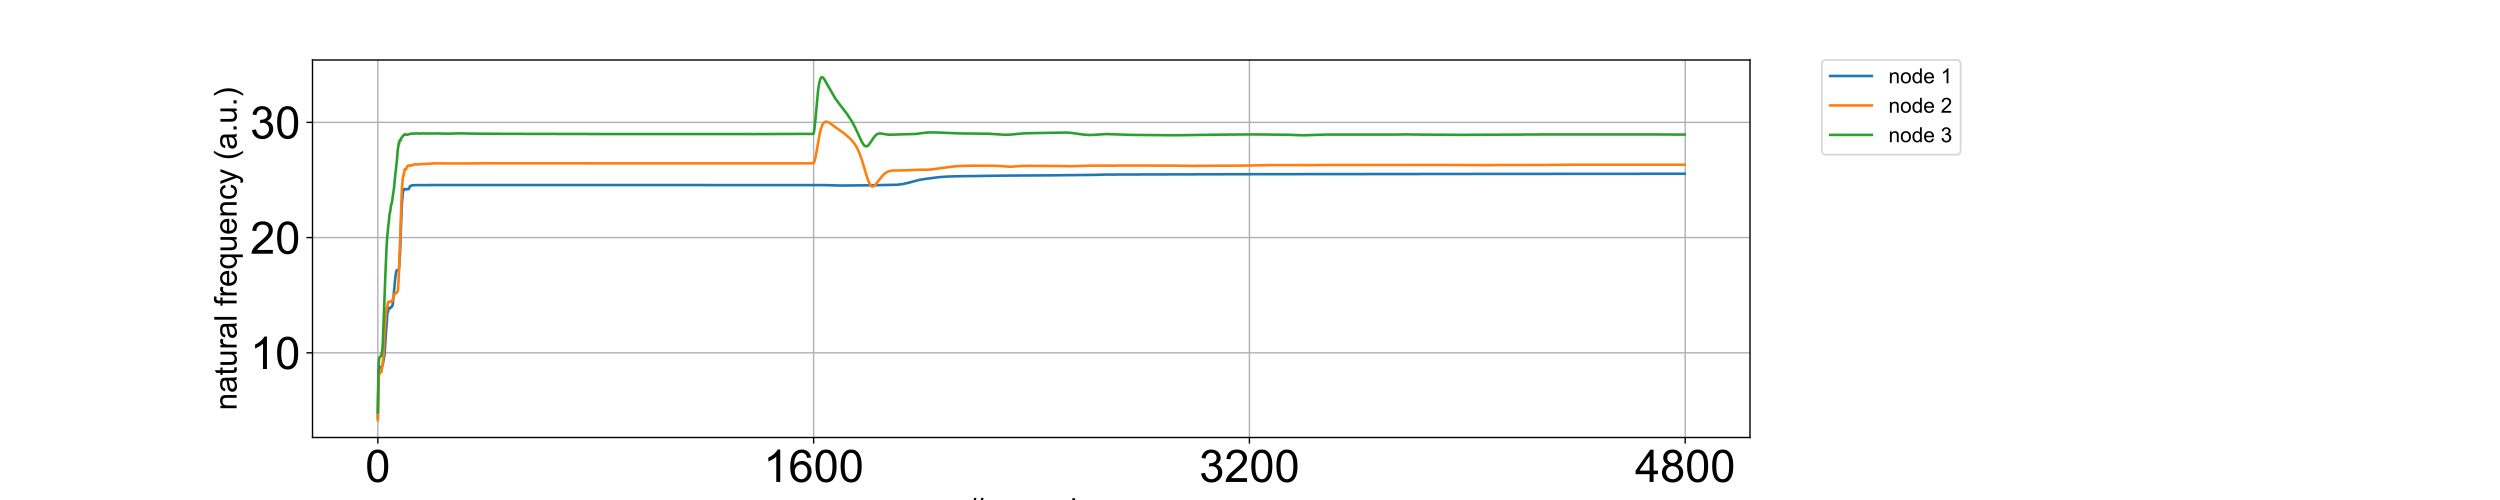
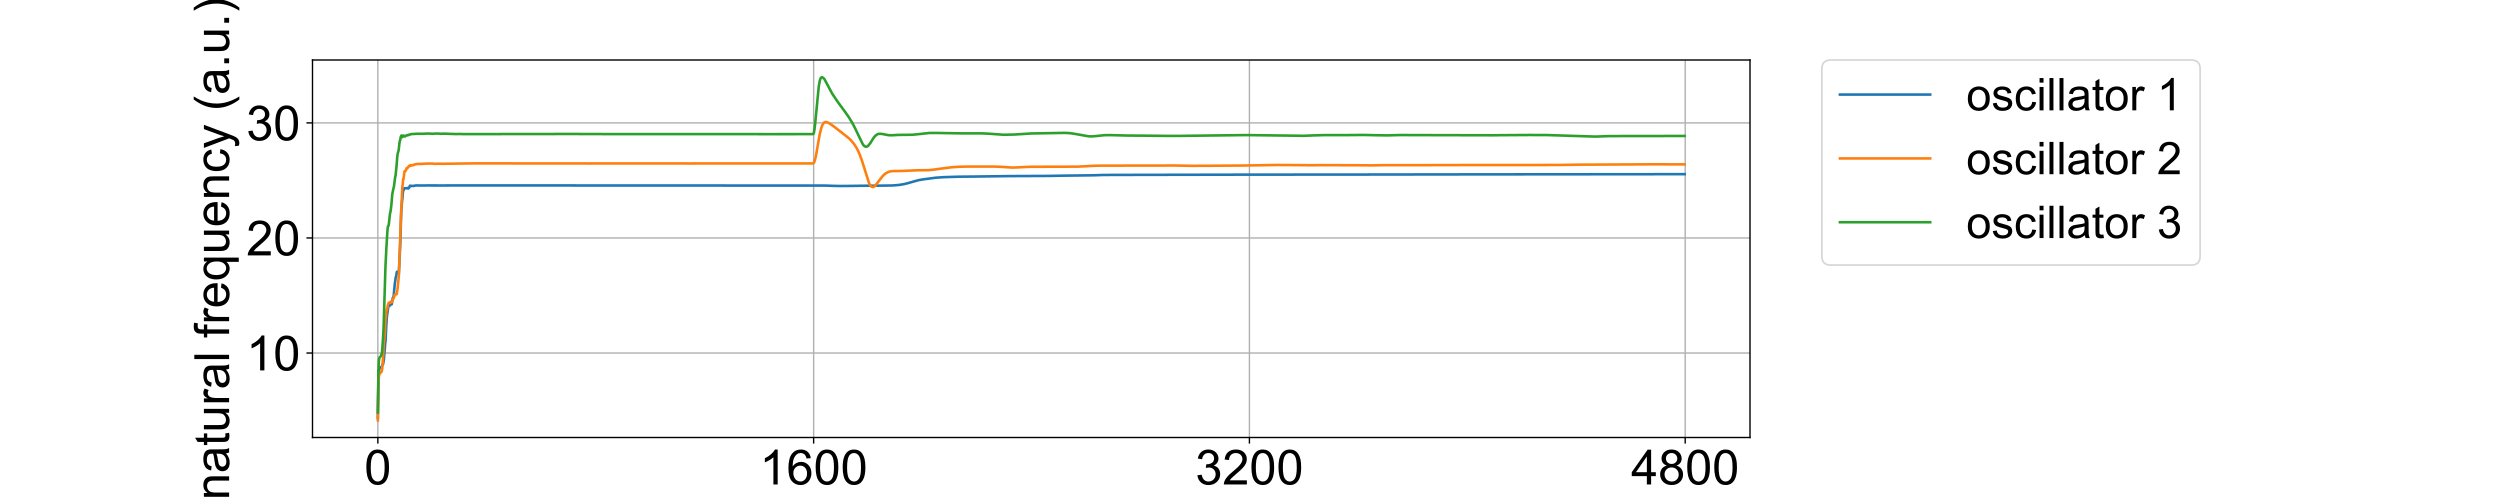
<svg xmlns="http://www.w3.org/2000/svg" xmlns:xlink="http://www.w3.org/1999/xlink" height="288pt" version="1.1" viewBox="0 0 1440 288" width="1440pt">
  <defs>
    <style type="text/css">
*{stroke-linecap:butt;stroke-linejoin:round;}
  </style>
  </defs>
  <g id="figure_1">
    <g id="patch_1">
      <path d="M 0 288  L 1440 288  L 1440 0  L 0 0  z " style="fill:#ffffff;" />
    </g>
    <g id="axes_1">
      <g id="patch_2">
        <path d="M 180 252  L 1008 252  L 1008 34.56  L 180 34.56  z " style="fill:#ffffff;" />
      </g>
      <g id="matplotlib.axis_1">
        <g id="xtick_1">
          <g id="line2d_1">
-             <path clip-path="url(#pa07247174e)" d="M 217.636 252  L 217.636 34.56  " style="fill:none;stroke:#b0b0b0;stroke-linecap:square;stroke-width:0.8;" />
+             <path clip-path="url(#pcb8348a110)" d="M 217.636 252  L 217.636 34.56  " style="fill:none;stroke:#b0b0b0;stroke-linecap:square;stroke-width:0.8;" />
          </g>
          <g id="line2d_2">
            <defs>
-               <path d="M 0 0  L 0 3.5  " id="mf73f37db09" style="stroke:#000000;stroke-width:0.8;" />
-             </defs>
-             <g>
-               <use style="stroke:#000000;stroke-width:0.8;" x="217.636" xlink:href="#mf73f37db09" y="252" />
+               <path d="M 0 0  L 0 3.5  " id="mcf13e0a3fc" style="stroke:#000000;stroke-width:0.8;" />
+             </defs>
+             <g>
+               <use style="stroke:#000000;stroke-width:0.8;" x="217.636" xlink:href="#mcf13e0a3fc" y="252" />
            </g>
          </g>
          <g id="text_1">
            <defs>
              <path d="M 4.156 35.297  Q 4.156 48 6.766 55.734  Q 9.375 63.484 14.516 67.672  Q 19.672 71.875 27.484 71.875  Q 33.25 71.875 37.594 69.547  Q 41.938 67.234 44.766 62.859  Q 47.609 58.5 49.219 52.219  Q 50.828 45.953 50.828 35.297  Q 50.828 22.703 48.234 14.969  Q 45.656 7.234 40.5 3  Q 35.359 -1.219 27.484 -1.219  Q 17.141 -1.219 11.234 6.203  Q 4.156 15.141 4.156 35.297  z M 13.188 35.297  Q 13.188 17.672 17.312 11.828  Q 21.438 6 27.484 6  Q 33.547 6 37.672 11.859  Q 41.797 17.719 41.797 35.297  Q 41.797 52.984 37.672 58.781  Q 33.547 64.594 27.391 64.594  Q 21.344 64.594 17.719 59.469  Q 13.188 52.938 13.188 35.297  z " id="ArialMT-48" />
            </defs>
-             <g transform="translate(210.4071 277.6103)scale(0.26 -0.26)">
+             <g transform="translate(209.8511 279.0419)scale(0.28 -0.28)">
              <use xlink:href="#ArialMT-48" />
            </g>
          </g>
        </g>
        <g id="xtick_2">
          <g id="line2d_3">
-             <path clip-path="url(#pa07247174e)" d="M 468.65 252  L 468.65 34.56  " style="fill:none;stroke:#b0b0b0;stroke-linecap:square;stroke-width:0.8;" />
+             <path clip-path="url(#pcb8348a110)" d="M 468.65 252  L 468.65 34.56  " style="fill:none;stroke:#b0b0b0;stroke-linecap:square;stroke-width:0.8;" />
          </g>
          <g id="line2d_4">
            <g>
-               <use style="stroke:#000000;stroke-width:0.8;" x="468.65" xlink:href="#mf73f37db09" y="252" />
+               <use style="stroke:#000000;stroke-width:0.8;" x="468.65" xlink:href="#mcf13e0a3fc" y="252" />
            </g>
          </g>
          <g id="text_2">
            <defs>
              <path d="M 37.25 0  L 28.469 0  L 28.469 56  Q 25.297 52.984 20.141 49.953  Q 14.984 46.922 10.891 45.406  L 10.891 53.906  Q 18.266 57.375 23.781 62.297  Q 29.297 67.234 31.594 71.875  L 37.25 71.875  z " id="ArialMT-49" />
              <path d="M 49.75 54.047  L 41.016 53.375  Q 39.844 58.547 37.703 60.891  Q 34.125 64.656 28.906 64.656  Q 24.703 64.656 21.531 62.312  Q 17.391 59.281 14.984 53.469  Q 12.594 47.656 12.5 36.922  Q 15.672 41.75 20.266 44.094  Q 24.859 46.438 29.891 46.438  Q 38.672 46.438 44.844 39.969  Q 51.031 33.5 51.031 23.25  Q 51.031 16.5 48.125 10.719  Q 45.219 4.938 40.141 1.859  Q 35.062 -1.219 28.609 -1.219  Q 17.625 -1.219 10.688 6.859  Q 3.766 14.938 3.766 33.5  Q 3.766 54.25 11.422 63.672  Q 18.109 71.875 29.438 71.875  Q 37.891 71.875 43.281 67.141  Q 48.688 62.406 49.75 54.047  z M 13.875 23.188  Q 13.875 18.656 15.797 14.5  Q 17.719 10.359 21.188 8.172  Q 24.656 6 28.469 6  Q 34.031 6 38.031 10.484  Q 42.047 14.984 42.047 22.703  Q 42.047 30.125 38.078 34.391  Q 34.125 38.672 28.125 38.672  Q 22.172 38.672 18.016 34.391  Q 13.875 30.125 13.875 23.188  z " id="ArialMT-54" />
            </defs>
-             <g transform="translate(439.7332 277.6103)scale(0.26 -0.26)">
+             <g transform="translate(437.5088 279.0419)scale(0.28 -0.28)">
              <use xlink:href="#ArialMT-49" />
              <use x="55.615" xlink:href="#ArialMT-54" />
              <use x="111.23" xlink:href="#ArialMT-48" />
              <use x="166.846" xlink:href="#ArialMT-48" />
            </g>
          </g>
        </g>
        <g id="xtick_3">
          <g id="line2d_5">
-             <path clip-path="url(#pa07247174e)" d="M 719.664 252  L 719.664 34.56  " style="fill:none;stroke:#b0b0b0;stroke-linecap:square;stroke-width:0.8;" />
+             <path clip-path="url(#pcb8348a110)" d="M 719.664 252  L 719.664 34.56  " style="fill:none;stroke:#b0b0b0;stroke-linecap:square;stroke-width:0.8;" />
          </g>
          <g id="line2d_6">
            <g>
-               <use style="stroke:#000000;stroke-width:0.8;" x="719.664" xlink:href="#mf73f37db09" y="252" />
+               <use style="stroke:#000000;stroke-width:0.8;" x="719.664" xlink:href="#mcf13e0a3fc" y="252" />
            </g>
          </g>
          <g id="text_3">
            <defs>
              <path d="M 4.203 18.891  L 12.984 20.062  Q 14.5 12.594 18.141 9.297  Q 21.781 6 27 6  Q 33.203 6 37.469 10.297  Q 41.75 14.594 41.75 20.953  Q 41.75 27 37.797 30.922  Q 33.844 34.859 27.734 34.859  Q 25.25 34.859 21.531 33.891  L 22.516 41.609  Q 23.391 41.5 23.922 41.5  Q 29.547 41.5 34.031 44.422  Q 38.531 47.359 38.531 53.469  Q 38.531 58.297 35.25 61.469  Q 31.984 64.656 26.812 64.656  Q 21.688 64.656 18.266 61.422  Q 14.844 58.203 13.875 51.766  L 5.078 53.328  Q 6.688 62.156 12.391 67.016  Q 18.109 71.875 26.609 71.875  Q 32.469 71.875 37.391 69.359  Q 42.328 66.844 44.938 62.5  Q 47.562 58.156 47.562 53.266  Q 47.562 48.641 45.062 44.828  Q 42.578 41.016 37.703 38.766  Q 44.047 37.312 47.562 32.688  Q 51.078 28.078 51.078 21.141  Q 51.078 11.766 44.234 5.25  Q 37.406 -1.266 26.953 -1.266  Q 17.531 -1.266 11.297 4.344  Q 5.078 9.969 4.203 18.891  z " id="ArialMT-51" />
              <path d="M 50.344 8.453  L 50.344 0  L 3.031 0  Q 2.938 3.172 4.047 6.109  Q 5.859 10.938 9.828 15.625  Q 13.812 20.312 21.344 26.469  Q 33.016 36.031 37.109 41.625  Q 41.219 47.219 41.219 52.203  Q 41.219 57.422 37.469 61  Q 33.734 64.594 27.734 64.594  Q 21.391 64.594 17.578 60.781  Q 13.766 56.984 13.719 50.25  L 4.688 51.172  Q 5.609 61.281 11.656 66.578  Q 17.719 71.875 27.938 71.875  Q 38.234 71.875 44.234 66.156  Q 50.25 60.453 50.25 52  Q 50.25 47.703 48.484 43.547  Q 46.734 39.406 42.656 34.812  Q 38.578 30.219 29.109 22.219  Q 21.188 15.578 18.938 13.203  Q 16.703 10.844 15.234 8.453  z " id="ArialMT-50" />
            </defs>
-             <g transform="translate(690.7468 277.6103)scale(0.26 -0.26)">
+             <g transform="translate(688.5225 279.0419)scale(0.28 -0.28)">
              <use xlink:href="#ArialMT-51" />
              <use x="55.615" xlink:href="#ArialMT-50" />
              <use x="111.23" xlink:href="#ArialMT-48" />
              <use x="166.846" xlink:href="#ArialMT-48" />
            </g>
          </g>
        </g>
        <g id="xtick_4">
          <g id="line2d_7">
-             <path clip-path="url(#pa07247174e)" d="M 970.677 252  L 970.677 34.56  " style="fill:none;stroke:#b0b0b0;stroke-linecap:square;stroke-width:0.8;" />
+             <path clip-path="url(#pcb8348a110)" d="M 970.677 252  L 970.677 34.56  " style="fill:none;stroke:#b0b0b0;stroke-linecap:square;stroke-width:0.8;" />
          </g>
          <g id="line2d_8">
            <g>
-               <use style="stroke:#000000;stroke-width:0.8;" x="970.677" xlink:href="#mf73f37db09" y="252" />
+               <use style="stroke:#000000;stroke-width:0.8;" x="970.677" xlink:href="#mcf13e0a3fc" y="252" />
            </g>
          </g>
          <g id="text_4">
            <defs>
              <path d="M 32.328 0  L 32.328 17.141  L 1.266 17.141  L 1.266 25.203  L 33.938 71.578  L 41.109 71.578  L 41.109 25.203  L 50.781 25.203  L 50.781 17.141  L 41.109 17.141  L 41.109 0  z M 32.328 25.203  L 32.328 57.469  L 9.906 25.203  z " id="ArialMT-52" />
              <path d="M 17.672 38.812  Q 12.203 40.828 9.562 44.531  Q 6.938 48.25 6.938 53.422  Q 6.938 61.234 12.547 66.547  Q 18.172 71.875 27.484 71.875  Q 36.859 71.875 42.578 66.422  Q 48.297 60.984 48.297 53.172  Q 48.297 48.188 45.672 44.5  Q 43.062 40.828 37.75 38.812  Q 44.344 36.672 47.781 31.875  Q 51.219 27.094 51.219 20.453  Q 51.219 11.281 44.719 5.031  Q 38.234 -1.219 27.641 -1.219  Q 17.047 -1.219 10.547 5.047  Q 4.047 11.328 4.047 20.703  Q 4.047 27.688 7.594 32.391  Q 11.141 37.109 17.672 38.812  z M 15.922 53.719  Q 15.922 48.641 19.188 45.406  Q 22.469 42.188 27.688 42.188  Q 32.766 42.188 36.016 45.375  Q 39.266 48.578 39.266 53.219  Q 39.266 58.062 35.906 61.359  Q 32.562 64.656 27.594 64.656  Q 22.562 64.656 19.234 61.422  Q 15.922 58.203 15.922 53.719  z M 13.094 20.656  Q 13.094 16.891 14.875 13.375  Q 16.656 9.859 20.172 7.922  Q 23.688 6 27.734 6  Q 34.031 6 38.125 10.047  Q 42.234 14.109 42.234 20.359  Q 42.234 26.703 38.016 30.859  Q 33.797 35.016 27.438 35.016  Q 21.234 35.016 17.156 30.906  Q 13.094 26.812 13.094 20.656  z " id="ArialMT-56" />
            </defs>
-             <g transform="translate(941.7605 277.6103)scale(0.26 -0.26)">
+             <g transform="translate(939.5362 279.0419)scale(0.28 -0.28)">
              <use xlink:href="#ArialMT-52" />
              <use x="55.615" xlink:href="#ArialMT-56" />
              <use x="111.23" xlink:href="#ArialMT-48" />
              <use x="166.846" xlink:href="#ArialMT-48" />
            </g>
          </g>
        </g>
        <g id="text_5">
          <defs>
            <path d="M 5.031 -1.219  L 9.281 19.578  L 1.031 19.578  L 1.031 26.859  L 10.75 26.859  L 14.359 44.578  L 1.031 44.578  L 1.031 51.859  L 15.828 51.859  L 20.062 72.797  L 27.391 72.797  L 23.141 51.859  L 38.531 51.859  L 42.781 72.797  L 50.141 72.797  L 45.906 51.859  L 54.344 51.859  L 54.344 44.578  L 44.438 44.578  L 40.766 26.859  L 54.344 26.859  L 54.344 19.578  L 39.312 19.578  L 35.062 -1.219  L 27.734 -1.219  L 31.938 19.578  L 16.609 19.578  L 12.359 -1.219  z M 18.062 26.859  L 33.406 26.859  L 37.062 44.578  L 21.688 44.578  z " id="ArialMT-35" />
            <path id="ArialMT-32" />
            <path d="M 3.078 15.484  L 11.766 16.844  Q 12.5 11.625 15.844 8.844  Q 19.188 6.062 25.203 6.062  Q 31.25 6.062 34.172 8.516  Q 37.109 10.984 37.109 14.312  Q 37.109 17.281 34.516 19  Q 32.719 20.172 25.531 21.969  Q 15.875 24.422 12.141 26.203  Q 8.406 27.984 6.469 31.125  Q 4.547 34.281 4.547 38.094  Q 4.547 41.547 6.125 44.5  Q 7.719 47.469 10.453 49.422  Q 12.5 50.922 16.031 51.969  Q 19.578 53.031 23.641 53.031  Q 29.734 53.031 34.344 51.266  Q 38.969 49.516 41.156 46.5  Q 43.359 43.5 44.188 38.484  L 35.594 37.312  Q 35.016 41.312 32.203 43.547  Q 29.391 45.797 24.266 45.797  Q 18.219 45.797 15.625 43.797  Q 13.031 41.797 13.031 39.109  Q 13.031 37.406 14.109 36.031  Q 15.188 34.625 17.484 33.688  Q 18.797 33.203 25.25 31.453  Q 34.578 28.953 38.25 27.359  Q 41.938 25.781 44.031 22.75  Q 46.141 19.734 46.141 15.234  Q 46.141 10.844 43.578 6.953  Q 41.016 3.078 36.172 0.953  Q 31.344 -1.172 25.25 -1.172  Q 15.141 -1.172 9.844 3.031  Q 4.547 7.234 3.078 15.484  z " id="ArialMT-115" />
            <path d="M 40.438 6.391  Q 35.547 2.25 31.031 0.531  Q 26.516 -1.172 21.344 -1.172  Q 12.797 -1.172 8.203 3  Q 3.609 7.172 3.609 13.672  Q 3.609 17.484 5.344 20.625  Q 7.078 23.781 9.891 25.688  Q 12.703 27.594 16.219 28.562  Q 18.797 29.25 24.031 29.891  Q 34.672 31.156 39.703 32.906  Q 39.75 34.719 39.75 35.203  Q 39.75 40.578 37.25 42.781  Q 33.891 45.75 27.25 45.75  Q 21.047 45.75 18.094 43.578  Q 15.141 41.406 13.719 35.891  L 5.125 37.062  Q 6.297 42.578 8.984 45.969  Q 11.672 49.359 16.75 51.188  Q 21.828 53.031 28.516 53.031  Q 35.156 53.031 39.297 51.469  Q 43.453 49.906 45.406 47.531  Q 47.359 45.172 48.141 41.547  Q 48.578 39.312 48.578 33.453  L 48.578 21.734  Q 48.578 9.469 49.141 6.219  Q 49.703 2.984 51.375 0  L 42.188 0  Q 40.828 2.734 40.438 6.391  z M 39.703 26.031  Q 34.906 24.078 25.344 22.703  Q 19.922 21.922 17.672 20.938  Q 15.438 19.969 14.203 18.094  Q 12.984 16.219 12.984 13.922  Q 12.984 10.406 15.641 8.062  Q 18.312 5.719 23.438 5.719  Q 28.516 5.719 32.469 7.938  Q 36.422 10.156 38.281 14.016  Q 39.703 17 39.703 22.797  z " id="ArialMT-97" />
            <path d="M 6.594 0  L 6.594 51.859  L 14.453 51.859  L 14.453 44.578  Q 16.891 48.391 20.938 50.703  Q 25 53.031 30.172 53.031  Q 35.938 53.031 39.625 50.641  Q 43.312 48.25 44.828 43.953  Q 50.984 53.031 60.844 53.031  Q 68.562 53.031 72.703 48.75  Q 76.859 44.484 76.859 35.594  L 76.859 0  L 68.109 0  L 68.109 32.672  Q 68.109 37.938 67.25 40.25  Q 66.406 42.578 64.156 43.984  Q 61.922 45.406 58.891 45.406  Q 53.422 45.406 49.797 41.766  Q 46.188 38.141 46.188 30.125  L 46.188 0  L 37.406 0  L 37.406 33.688  Q 37.406 39.547 35.25 42.469  Q 33.109 45.406 28.219 45.406  Q 24.516 45.406 21.359 43.453  Q 18.219 41.5 16.797 37.734  Q 15.375 33.984 15.375 26.906  L 15.375 0  z " id="ArialMT-109" />
            <path d="M 6.594 -19.875  L 6.594 51.859  L 14.594 51.859  L 14.594 45.125  Q 17.438 49.078 21 51.047  Q 24.562 53.031 29.641 53.031  Q 36.281 53.031 41.359 49.609  Q 46.438 46.188 49.016 39.953  Q 51.609 33.734 51.609 26.312  Q 51.609 18.359 48.75 11.984  Q 45.906 5.609 40.453 2.219  Q 35.016 -1.172 29 -1.172  Q 24.609 -1.172 21.109 0.688  Q 17.625 2.547 15.375 5.375  L 15.375 -19.875  z M 14.547 25.641  Q 14.547 15.625 18.594 10.844  Q 22.656 6.062 28.422 6.062  Q 34.281 6.062 38.453 11.016  Q 42.625 15.969 42.625 26.375  Q 42.625 36.281 38.547 41.203  Q 34.469 46.141 28.812 46.141  Q 23.188 46.141 18.859 40.891  Q 14.547 35.641 14.547 25.641  z " id="ArialMT-112" />
            <path d="M 6.391 0  L 6.391 71.578  L 15.188 71.578  L 15.188 0  z " id="ArialMT-108" />
            <path d="M 42.094 16.703  L 51.172 15.578  Q 49.031 7.625 43.219 3.219  Q 37.406 -1.172 28.375 -1.172  Q 17 -1.172 10.328 5.828  Q 3.656 12.844 3.656 25.484  Q 3.656 38.578 10.391 45.797  Q 17.141 53.031 27.875 53.031  Q 38.281 53.031 44.875 45.953  Q 51.469 38.875 51.469 26.031  Q 51.469 25.25 51.422 23.688  L 12.75 23.688  Q 13.234 15.141 17.578 10.594  Q 21.922 6.062 28.422 6.062  Q 33.25 6.062 36.672 8.594  Q 40.094 11.141 42.094 16.703  z M 13.234 30.906  L 42.188 30.906  Q 41.609 37.453 38.875 40.719  Q 34.672 45.797 27.984 45.797  Q 21.922 45.797 17.797 41.75  Q 13.672 37.703 13.234 30.906  z " id="ArialMT-101" />
          </defs>
-           <g transform="translate(557.4839 299.8813)scale(0.18 -0.18)">
+           <g transform="translate(537.1972 308.99)scale(0.28 -0.28)">
            <use xlink:href="#ArialMT-35" />
            <use x="55.615" xlink:href="#ArialMT-32" />
            <use x="83.398" xlink:href="#ArialMT-115" />
            <use x="133.398" xlink:href="#ArialMT-97" />
            <use x="189.014" xlink:href="#ArialMT-109" />
            <use x="272.314" xlink:href="#ArialMT-112" />
            <use x="327.93" xlink:href="#ArialMT-108" />
            <use x="350.146" xlink:href="#ArialMT-101" />
          </g>
        </g>
      </g>
      <g id="matplotlib.axis_2">
        <g id="ytick_1">
          <g id="line2d_9">
-             <path clip-path="url(#pa07247174e)" d="M 180 203.228  L 1008 203.228  " style="fill:none;stroke:#b0b0b0;stroke-linecap:square;stroke-width:0.8;" />
+             <path clip-path="url(#pcb8348a110)" d="M 180 203.338  L 1008 203.338  " style="fill:none;stroke:#b0b0b0;stroke-linecap:square;stroke-width:0.8;" />
          </g>
          <g id="line2d_10">
            <defs>
-               <path d="M 0 0  L -3.5 0  " id="m24c61becc4" style="stroke:#000000;stroke-width:0.8;" />
-             </defs>
-             <g>
-               <use style="stroke:#000000;stroke-width:0.8;" x="180" xlink:href="#m24c61becc4" y="203.228" />
+               <path d="M 0 0  L -3.5 0  " id="mf59e4aad02" style="stroke:#000000;stroke-width:0.8;" />
+             </defs>
+             <g>
+               <use style="stroke:#000000;stroke-width:0.8;" x="180" xlink:href="#mf59e4aad02" y="203.338" />
            </g>
          </g>
          <g id="text_6">
-             <g transform="translate(144.0831 212.5337)scale(0.26 -0.26)">
+             <g transform="translate(141.8587 213.3592)scale(0.28 -0.28)">
              <use xlink:href="#ArialMT-49" />
              <use x="55.615" xlink:href="#ArialMT-48" />
            </g>
          </g>
        </g>
        <g id="ytick_2">
          <g id="line2d_11">
-             <path clip-path="url(#pa07247174e)" d="M 180 136.855  L 1008 136.855  " style="fill:none;stroke:#b0b0b0;stroke-linecap:square;stroke-width:0.8;" />
+             <path clip-path="url(#pcb8348a110)" d="M 180 137.071  L 1008 137.071  " style="fill:none;stroke:#b0b0b0;stroke-linecap:square;stroke-width:0.8;" />
          </g>
          <g id="line2d_12">
            <g>
-               <use style="stroke:#000000;stroke-width:0.8;" x="180" xlink:href="#m24c61becc4" y="136.855" />
+               <use style="stroke:#000000;stroke-width:0.8;" x="180" xlink:href="#mf59e4aad02" y="137.071" />
            </g>
          </g>
          <g id="text_7">
-             <g transform="translate(144.0831 146.1598)scale(0.26 -0.26)">
+             <g transform="translate(141.8587 147.0924)scale(0.28 -0.28)">
              <use xlink:href="#ArialMT-50" />
              <use x="55.615" xlink:href="#ArialMT-48" />
            </g>
          </g>
        </g>
        <g id="ytick_3">
          <g id="line2d_13">
-             <path clip-path="url(#pa07247174e)" d="M 180 70.481  L 1008 70.481  " style="fill:none;stroke:#b0b0b0;stroke-linecap:square;stroke-width:0.8;" />
+             <path clip-path="url(#pcb8348a110)" d="M 180 70.805  L 1008 70.805  " style="fill:none;stroke:#b0b0b0;stroke-linecap:square;stroke-width:0.8;" />
          </g>
          <g id="line2d_14">
            <g>
-               <use style="stroke:#000000;stroke-width:0.8;" x="180" xlink:href="#m24c61becc4" y="70.481" />
+               <use style="stroke:#000000;stroke-width:0.8;" x="180" xlink:href="#mf59e4aad02" y="70.805" />
            </g>
          </g>
          <g id="text_8">
-             <g transform="translate(144.0831 79.7859)scale(0.26 -0.26)">
+             <g transform="translate(141.8587 80.82562)scale(0.28 -0.28)">
              <use xlink:href="#ArialMT-51" />
              <use x="55.615" xlink:href="#ArialMT-48" />
            </g>
          </g>
        </g>
        <g id="text_9">
          <defs>
            <path d="M 6.594 0  L 6.594 51.859  L 14.5 51.859  L 14.5 44.484  Q 20.219 53.031 31 53.031  Q 35.688 53.031 39.625 51.344  Q 43.562 49.656 45.516 46.922  Q 47.469 44.188 48.25 40.438  Q 48.734 37.984 48.734 31.891  L 48.734 0  L 39.938 0  L 39.938 31.547  Q 39.938 36.922 38.906 39.578  Q 37.891 42.234 35.281 43.812  Q 32.672 45.406 29.156 45.406  Q 23.531 45.406 19.453 41.844  Q 15.375 38.281 15.375 28.328  L 15.375 0  z " id="ArialMT-110" />
            <path d="M 25.781 7.859  L 27.047 0.094  Q 23.344 -0.688 20.406 -0.688  Q 15.625 -0.688 12.984 0.828  Q 10.359 2.344 9.281 4.812  Q 8.203 7.281 8.203 15.188  L 8.203 45.016  L 1.766 45.016  L 1.766 51.859  L 8.203 51.859  L 8.203 64.703  L 16.938 69.969  L 16.938 51.859  L 25.781 51.859  L 25.781 45.016  L 16.938 45.016  L 16.938 14.703  Q 16.938 10.938 17.406 9.859  Q 17.875 8.797 18.922 8.156  Q 19.969 7.516 21.922 7.516  Q 23.391 7.516 25.781 7.859  z " id="ArialMT-116" />
            <path d="M 40.578 0  L 40.578 7.625  Q 34.516 -1.172 24.125 -1.172  Q 19.531 -1.172 15.547 0.578  Q 11.578 2.344 9.641 5  Q 7.719 7.672 6.938 11.531  Q 6.391 14.109 6.391 19.734  L 6.391 51.859  L 15.188 51.859  L 15.188 23.094  Q 15.188 16.219 15.719 13.812  Q 16.547 10.359 19.234 8.375  Q 21.922 6.391 25.875 6.391  Q 29.828 6.391 33.297 8.422  Q 36.766 10.453 38.203 13.938  Q 39.656 17.438 39.656 24.078  L 39.656 51.859  L 48.438 51.859  L 48.438 0  z " id="ArialMT-117" />
            <path d="M 6.5 0  L 6.5 51.859  L 14.406 51.859  L 14.406 44  Q 17.438 49.516 20 51.266  Q 22.562 53.031 25.641 53.031  Q 30.078 53.031 34.672 50.203  L 31.641 42.047  Q 28.422 43.953 25.203 43.953  Q 22.312 43.953 20.016 42.219  Q 17.719 40.484 16.75 37.406  Q 15.281 32.719 15.281 27.156  L 15.281 0  z " id="ArialMT-114" />
            <path d="M 8.688 0  L 8.688 45.016  L 0.922 45.016  L 0.922 51.859  L 8.688 51.859  L 8.688 57.375  Q 8.688 62.594 9.625 65.141  Q 10.891 68.562 14.078 70.672  Q 17.281 72.797 23.047 72.797  Q 26.766 72.797 31.25 71.922  L 29.938 64.266  Q 27.203 64.75 24.75 64.75  Q 20.75 64.75 19.094 63.031  Q 17.438 61.328 17.438 56.641  L 17.438 51.859  L 27.547 51.859  L 27.547 45.016  L 17.438 45.016  L 17.438 0  z " id="ArialMT-102" />
            <path d="M 39.656 -19.875  L 39.656 5.516  Q 37.594 2.641 33.906 0.734  Q 30.219 -1.172 26.078 -1.172  Q 16.844 -1.172 10.172 6.203  Q 3.516 13.578 3.516 26.422  Q 3.516 34.234 6.219 40.422  Q 8.938 46.625 14.078 49.828  Q 19.234 53.031 25.391 53.031  Q 35.016 53.031 40.531 44.922  L 40.531 51.859  L 48.438 51.859  L 48.438 -19.875  z M 12.547 26.078  Q 12.547 16.062 16.75 11.062  Q 20.953 6.062 26.812 6.062  Q 32.422 6.062 36.469 10.812  Q 40.531 15.578 40.531 25.297  Q 40.531 35.641 36.25 40.859  Q 31.984 46.094 26.219 46.094  Q 20.516 46.094 16.531 41.234  Q 12.547 36.375 12.547 26.078  z " id="ArialMT-113" />
            <path d="M 40.438 19  L 49.078 17.875  Q 47.656 8.938 41.812 3.875  Q 35.984 -1.172 27.484 -1.172  Q 16.844 -1.172 10.375 5.781  Q 3.906 12.75 3.906 25.734  Q 3.906 34.125 6.688 40.422  Q 9.469 46.734 15.156 49.875  Q 20.844 53.031 27.547 53.031  Q 35.984 53.031 41.359 48.75  Q 46.734 44.484 48.25 36.625  L 39.703 35.297  Q 38.484 40.531 35.375 43.156  Q 32.281 45.797 27.875 45.797  Q 21.234 45.797 17.078 41.031  Q 12.938 36.281 12.938 25.984  Q 12.938 15.531 16.938 10.797  Q 20.953 6.062 27.391 6.062  Q 32.562 6.062 36.031 9.234  Q 39.5 12.406 40.438 19  z " id="ArialMT-99" />
            <path d="M 6.203 -19.969  L 5.219 -11.719  Q 8.109 -12.5 10.25 -12.5  Q 13.188 -12.5 14.938 -11.516  Q 16.703 -10.547 17.828 -8.797  Q 18.656 -7.469 20.516 -2.25  Q 20.75 -1.516 21.297 -0.094  L 1.609 51.859  L 11.078 51.859  L 21.875 21.828  Q 23.969 16.109 25.641 9.812  Q 27.156 15.875 29.25 21.625  L 40.328 51.859  L 49.125 51.859  L 29.391 -0.875  Q 26.219 -9.422 24.469 -12.641  Q 22.125 -17 19.094 -19.016  Q 16.062 -21.047 11.859 -21.047  Q 9.328 -21.047 6.203 -19.969  z " id="ArialMT-121" />
            <path d="M 23.391 -21.047  Q 16.109 -11.859 11.078 0.438  Q 6.062 12.75 6.062 25.922  Q 6.062 37.547 9.812 48.188  Q 14.203 60.547 23.391 72.797  L 29.688 72.797  Q 23.781 62.641 21.875 58.297  Q 18.891 51.562 17.188 44.234  Q 15.094 35.109 15.094 25.875  Q 15.094 2.391 29.688 -21.047  z " id="ArialMT-40" />
            <path d="M 9.078 0  L 9.078 10.016  L 19.094 10.016  L 19.094 0  z " id="ArialMT-46" />
            <path d="M 12.359 -21.047  L 6.062 -21.047  Q 20.656 2.391 20.656 25.875  Q 20.656 35.062 18.562 44.094  Q 16.891 51.422 13.922 58.156  Q 12.016 62.547 6.062 72.797  L 12.359 72.797  Q 21.531 60.547 25.922 48.188  Q 29.688 37.547 29.688 25.922  Q 29.688 12.75 24.625 0.438  Q 19.578 -11.859 12.359 -21.047  z " id="ArialMT-41" />
          </defs>
-           <g transform="translate(136.2947 236.3217)rotate(-90)scale(0.18 -0.18)">
+           <g transform="translate(131.9656 288.0116)rotate(-90)scale(0.28 -0.28)">
            <use xlink:href="#ArialMT-110" />
            <use x="55.615" xlink:href="#ArialMT-97" />
            <use x="111.23" xlink:href="#ArialMT-116" />
            <use x="139.014" xlink:href="#ArialMT-117" />
            <use x="194.629" xlink:href="#ArialMT-114" />
            <use x="227.93" xlink:href="#ArialMT-97" />
            <use x="283.545" xlink:href="#ArialMT-108" />
            <use x="305.762" xlink:href="#ArialMT-32" />
            <use x="333.545" xlink:href="#ArialMT-102" />
            <use x="361.328" xlink:href="#ArialMT-114" />
            <use x="394.629" xlink:href="#ArialMT-101" />
            <use x="450.244" xlink:href="#ArialMT-113" />
            <use x="505.859" xlink:href="#ArialMT-117" />
            <use x="561.475" xlink:href="#ArialMT-101" />
            <use x="617.09" xlink:href="#ArialMT-110" />
            <use x="672.705" xlink:href="#ArialMT-99" />
            <use x="722.705" xlink:href="#ArialMT-121" />
            <use x="772.705" xlink:href="#ArialMT-32" />
            <use x="800.488" xlink:href="#ArialMT-40" />
            <use x="833.789" xlink:href="#ArialMT-97" />
            <use x="889.404" xlink:href="#ArialMT-46" />
            <use x="917.188" xlink:href="#ArialMT-117" />
            <use x="972.803" xlink:href="#ArialMT-46" />
            <use x="1000.586" xlink:href="#ArialMT-41" />
          </g>
        </g>
      </g>
      <g id="line2d_15">
-         <path clip-path="url(#pa07247174e)" d="M 217.636 240.701  L 217.95 219.01  L 218.264 213.626  L 218.578 212.247  L 219.048 211.521  L 219.676 211.33  L 219.833 211.058  L 219.99 211.095  L 220.303 210.657  L 220.46 210.194  L 221.402 204.775  L 221.558 203.497  L 222.5 188.941  L 222.657 187.952  L 223.127 180.123  L 223.284 179.515  L 223.441 179.719  L 223.755 178.402  L 223.912 177.34  L 224.069 177.23  L 224.382 177.539  L 224.853 177.497  L 225.637 176.455  L 225.794 176.577  L 226.108 175.921  L 226.265 175.066  L 227.206 165.163  L 227.52 161.656  L 227.834 158.915  L 228.148 156.79  L 228.461 155.736  L 228.618 155.941  L 228.775 155.693  L 228.932 155.816  L 229.246 155.742  L 229.56 155.784  L 229.716 156.08  L 230.03 152.213  L 230.187 148.133  L 230.344 147.689  L 231.442 117.871  L 232.07 110.671  L 232.227 110.272  L 232.383 109.46  L 232.54 109.436  L 232.697 109.009  L 232.854 108.933  L 233.011 109.291  L 233.168 108.867  L 233.325 109.054  L 233.638 108.994  L 233.952 108.952  L 234.423 108.987  L 234.58 108.926  L 234.737 109.054  L 234.894 108.918  L 235.364 108.878  L 235.521 108.785  L 236.149 107.256  L 236.306 107.251  L 236.619 107.082  L 236.933 106.975  L 237.09 106.783  L 237.247 106.845  L 237.561 106.673  L 238.345 106.709  L 238.816 106.675  L 239.6 106.663  L 240.071 106.626  L 246.817 106.599  L 358.832 106.587  L 474.612 106.613  L 484.338 106.875  L 503.792 106.691  L 516.97 106.403  L 519.794 106.05  L 522.932 105.372  L 529.835 103.551  L 532.502 103.13  L 540.816 102.029  L 545.523 101.718  L 551.328 101.52  L 562.937 101.374  L 574.703 101.201  L 581.136 101.137  L 605.296 101.002  L 613.924 100.892  L 630.554 100.738  L 636.829 100.554  L 648.125 100.513  L 722.801 100.335  L 727.194 100.308  L 735.509 100.317  L 791.203 100.257  L 854.897 100.177  L 970.364 100.088  L 970.364 100.088  " style="fill:none;stroke:#1f77b4;stroke-linecap:square;stroke-width:1.5;" />
+         <path clip-path="url(#pcb8348a110)" d="M 217.636 240.662  L 217.95 219.121  L 218.264 213.617  L 218.578 212.22  L 218.891 211.691  L 219.519 211.509  L 219.833 211.382  L 220.303 209.96  L 220.46 210.071  L 220.617 209.86  L 221.088 207.283  L 221.715 200.069  L 221.872 197.651  L 222.029 196.958  L 222.5 187.534  L 222.814 182.791  L 223.127 180.322  L 223.284 179.6  L 223.598 177.064  L 223.755 176.842  L 224.069 175.656  L 224.225 175.933  L 224.539 175.977  L 224.696 175.908  L 225.01 175.422  L 225.167 174.986  L 225.324 175.125  L 225.481 174.845  L 225.637 175.267  L 226.108 172.361  L 226.265 171.55  L 226.422 171.539  L 226.579 171.236  L 226.736 170.613  L 227.363 163.807  L 227.991 159.427  L 228.148 159.346  L 228.461 157.342  L 228.618 156.523  L 228.775 156.902  L 229.403 157.005  L 229.56 157.567  L 229.716 157.653  L 230.501 141.618  L 231.128 121.276  L 231.599 115.768  L 231.756 114.559  L 232.07 110.765  L 232.227 109.775  L 232.383 109.766  L 232.697 108.585  L 232.854 108.601  L 233.011 108.382  L 233.325 108.451  L 233.638 108.404  L 233.952 108.461  L 234.58 108.427  L 234.894 108.263  L 235.05 108.566  L 235.207 108.57  L 235.521 108.314  L 236.149 106.938  L 236.306 107.27  L 236.462 107.297  L 236.619 107.121  L 236.933 107.142  L 237.09 107.017  L 238.031 107.143  L 238.345 107.037  L 238.816 106.945  L 239.6 106.826  L 243.522 106.841  L 245.405 106.827  L 254.975 106.831  L 270.506 106.823  L 313.178 106.82  L 475.396 106.892  L 480.259 107.059  L 484.495 107.141  L 490.614 107.079  L 496.889 106.988  L 507.714 106.932  L 514.146 106.827  L 517.755 106.543  L 520.735 106.058  L 523.246 105.409  L 528.893 103.82  L 531.56 103.34  L 538.934 102.369  L 543.64 102.039  L 552.269 101.779  L 560.741 101.698  L 574.076 101.522  L 580.665 101.436  L 603.57 101.331  L 612.669 101.174  L 629.769 100.972  L 635.731 100.773  L 646.085 100.737  L 715.742 100.597  L 778.024 100.538  L 781.476 100.542  L 865.409 100.418  L 879.999 100.416  L 970.364 100.321  L 970.364 100.321  " style="fill:none;stroke:#1f77b4;stroke-linecap:square;stroke-width:1.5;" />
      </g>
      <g id="line2d_16">
-         <path clip-path="url(#pa07247174e)" d="M 217.636 242.116  L 217.95 221.501  L 218.264 216.394  L 218.578 215.267  L 218.735 214.952  L 219.048 214.786  L 219.676 214.272  L 220.303 210.609  L 220.931 204.012  L 221.402 193.734  L 221.715 188.507  L 221.872 187.085  L 222.343 180.026  L 222.5 179.508  L 222.657 177.343  L 222.97 176.808  L 223.127 176.383  L 223.441 174.241  L 223.598 174.009  L 223.755 174.264  L 223.912 173.86  L 224.069 173.838  L 224.225 173.668  L 224.539 173.778  L 225.01 173.977  L 225.324 173.431  L 225.481 173.873  L 225.951 172.864  L 226.108 172.925  L 226.422 172.067  L 226.736 170.364  L 226.892 169.446  L 227.049 169.963  L 227.52 169.384  L 227.834 168.8  L 228.148 168.815  L 228.461 168.571  L 228.775 168.412  L 229.089 167.664  L 229.246 166.7  L 229.56 161.781  L 230.501 137.433  L 231.442 109.244  L 232.07 102.21  L 232.383 100.651  L 232.54 101.327  L 233.011 97.848  L 233.168 97.383  L 233.325 97.341  L 233.638 97.604  L 233.795 97.73  L 234.109 96.975  L 234.58 95.78  L 234.894 95.451  L 235.207 95.3  L 235.364 95.271  L 235.835 95.598  L 236.149 95.28  L 236.306 95.4  L 236.462 95.206  L 236.619 95.277  L 236.933 95.044  L 237.09 95.289  L 237.247 95.169  L 237.561 95.184  L 237.874 94.972  L 239.129 94.584  L 239.757 94.759  L 242.738 94.474  L 243.522 94.521  L 250.582 94.084  L 254.975 94.088  L 255.916 94.123  L 257.485 94.128  L 259.995 94.119  L 266.898 94.121  L 267.682 94.154  L 275.056 94.102  L 277.095 94.087  L 281.017 94.053  L 295.607 94.058  L 298.275 94.05  L 327.455 94.068  L 330.906 94.077  L 452.177 94.115  L 461.59 94.101  L 468.493 94.049  L 468.807 93.663  L 469.121 92.941  L 469.591 91.207  L 470.376 87.092  L 472.258 76.587  L 472.886 74.156  L 473.827 71.627  L 474.455 70.716  L 475.553 70.068  L 476.651 70.238  L 477.749 70.677  L 478.377 71.143  L 480.416 72.672  L 481.985 73.838  L 482.926 74.475  L 486.692 77.237  L 489.516 79.682  L 491.084 81.322  L 492.183 82.744  L 493.281 84.494  L 494.222 86.329  L 495.32 88.913  L 496.418 92.089  L 497.517 95.711  L 499.556 102.544  L 500.341 104.661  L 501.282 106.618  L 501.909 107.259  L 502.38 107.456  L 502.851 107.405  L 503.478 107.127  L 503.949 106.734  L 504.733 105.843  L 506.459 103.518  L 508.812 100.671  L 510.224 99.505  L 511.322 98.892  L 512.421 98.511  L 513.989 98.254  L 516.029 98.2  L 521.049 98.109  L 529.678 97.757  L 534.541 97.75  L 537.208 97.521  L 542.699 96.741  L 549.131 95.906  L 553.838 95.581  L 559.643 95.457  L 572.821 95.48  L 576.429 95.654  L 581.92 96.043  L 584.43 95.871  L 588.509 95.586  L 592.588 95.525  L 610.943 95.621  L 617.219 95.755  L 621.141 95.633  L 627.887 95.407  L 635.574 95.402  L 651.419 95.367  L 677.305 95.409  L 686.561 95.56  L 694.719 95.497  L 717.154 95.377  L 731.901 95.092  L 756.061 95.126  L 759.826 95.058  L 767.043 95.025  L 836.542 95.032  L 857.407 95.133  L 862.742 95.077  L 874.194 95.046  L 892.393 94.998  L 907.296 94.857  L 970.364 94.862  L 970.364 94.862  " style="fill:none;stroke:#ff7f0e;stroke-linecap:square;stroke-width:1.5;" />
+         <path clip-path="url(#pcb8348a110)" d="M 217.636 242.116  L 217.95 221.695  L 218.264 216.64  L 218.578 215.337  L 218.891 214.922  L 219.362 214.603  L 219.676 214.094  L 219.833 214.076  L 220.147 212.406  L 220.774 204.373  L 221.088 197.432  L 221.245 196.633  L 221.558 192.823  L 221.715 191.09  L 222.029 184.005  L 222.186 183.813  L 222.657 178.338  L 222.814 179.022  L 223.441 175.545  L 223.598 175.293  L 223.755 174.724  L 223.912 174.598  L 224.225 174.185  L 224.696 174.145  L 224.853 174.405  L 225.01 173.961  L 225.167 173.878  L 225.324 173.585  L 225.637 174.13  L 225.794 173.951  L 225.951 173.599  L 226.265 172.395  L 226.422 172.334  L 226.892 171.34  L 227.049 170.655  L 227.206 170.562  L 227.363 169.671  L 227.52 169.771  L 227.834 169.5  L 228.461 169.547  L 228.932 166.74  L 229.716 159.111  L 230.971 124.373  L 231.756 107.129  L 231.913 106.771  L 232.227 103.052  L 232.383 103.301  L 233.011 98.645  L 233.168 98.876  L 233.325 98.606  L 233.482 98.638  L 233.952 97.437  L 234.109 97.577  L 234.266 96.789  L 234.423 97.044  L 234.58 96.949  L 234.894 96.491  L 235.207 96.199  L 235.521 95.636  L 235.678 95.832  L 235.835 95.472  L 236.149 95.256  L 236.306 95.144  L 236.619 95.529  L 237.247 95.124  L 237.404 95.204  L 237.561 95.122  L 237.717 95.167  L 238.031 95.057  L 238.188 95.136  L 238.345 94.917  L 238.502 94.953  L 238.973 94.664  L 239.286 94.645  L 240.071 94.494  L 240.541 94.434  L 240.855 94.458  L 241.483 94.432  L 241.953 94.43  L 244.463 94.307  L 245.719 94.242  L 246.189 94.2  L 249.17 94.231  L 250.739 94.371  L 251.837 94.3  L 252.308 94.295  L 253.563 94.346  L 254.975 94.338  L 275.526 94.077  L 276.938 94.099  L 328.71 94.153  L 333.73 94.145  L 338.907 94.157  L 354.282 94.142  L 364.322 94.127  L 370.127 94.134  L 388.483 94.144  L 396.17 94.159  L 468.493 94.132  L 468.807 93.799  L 469.278 92.681  L 469.905 90.148  L 470.533 86.643  L 472.101 77.552  L 473.043 73.802  L 473.67 72.067  L 474.298 71.041  L 474.769 70.543  L 475.239 70.344  L 475.867 70.25  L 476.494 70.468  L 477.749 71.092  L 478.534 71.607  L 480.573 73.04  L 488.888 79.589  L 490.143 80.813  L 491.869 82.878  L 493.124 84.771  L 494.222 86.805  L 495.163 88.963  L 496.575 92.814  L 500.654 105.742  L 501.282 106.832  L 501.752 107.372  L 502.537 107.719  L 503.008 107.733  L 503.321 107.62  L 504.263 106.809  L 508.342 101.503  L 509.597 100.278  L 510.852 99.432  L 511.95 98.953  L 512.891 98.7  L 514.146 98.548  L 517.284 98.516  L 521.049 98.409  L 528.736 98.065  L 534.855 98.008  L 538.149 97.663  L 541.915 97.134  L 548.347 96.331  L 552.426 96.06  L 557.603 95.938  L 572.507 95.932  L 576.429 96.085  L 583.332 96.54  L 593.529 96.064  L 620.827 95.986  L 631.652 95.429  L 640.751 95.395  L 676.991 95.34  L 686.404 95.512  L 696.288 95.477  L 716.997 95.335  L 735.195 95.028  L 745.236 95.087  L 756.061 95.189  L 760.767 95.114  L 786.496 95.206  L 789.791 95.259  L 796.694 95.151  L 818.03 95.133  L 842.033 95.073  L 896.785 95.036  L 911.219 94.827  L 916.082 94.827  L 953.106 94.631  L 970.364 94.691  L 970.364 94.691  " style="fill:none;stroke:#ff7f0e;stroke-linecap:square;stroke-width:1.5;" />
      </g>
      <g id="line2d_17">
-         <path clip-path="url(#pa07247174e)" d="M 217.636 237.504  L 217.95 213.361  L 218.264 207.529  L 218.578 205.907  L 219.048 205.381  L 219.205 205.27  L 219.676 204.411  L 219.833 203.453  L 219.99 203.249  L 220.303 200.04  L 220.46 198.206  L 221.402 173.726  L 222.029 156.841  L 222.657 142.563  L 223.127 135.151  L 223.284 134.276  L 223.755 129.109  L 223.912 128.468  L 224.382 123.276  L 224.539 123.126  L 224.696 121.693  L 224.853 121.49  L 225.167 118.589  L 225.324 117.547  L 225.481 117.662  L 225.637 117.297  L 226.892 108.761  L 227.677 100.873  L 228.304 95.294  L 228.618 92.368  L 229.089 86.537  L 229.716 82.393  L 229.873 82.981  L 230.03 81.527  L 230.187 81.356  L 230.344 80.645  L 230.658 80.487  L 230.815 80.843  L 231.128 79.52  L 231.756 78.824  L 232.07 78.194  L 232.383 77.983  L 232.54 77.894  L 233.011 77.384  L 233.325 77.493  L 233.482 77.6  L 233.638 77.423  L 234.109 77.675  L 237.404 76.86  L 237.874 77.044  L 238.188 77.028  L 238.502 76.991  L 239.129 76.834  L 241.012 76.879  L 241.483 76.924  L 242.11 76.932  L 242.424 76.931  L 243.365 76.865  L 244.307 76.817  L 245.562 76.929  L 246.189 76.909  L 246.974 76.875  L 247.915 76.887  L 248.386 76.906  L 252.621 76.848  L 253.092 76.882  L 254.504 76.945  L 254.818 76.94  L 255.288 76.994  L 255.916 76.963  L 260.466 76.951  L 261.721 76.902  L 262.662 76.856  L 265.486 76.82  L 271.134 76.938  L 273.016 76.961  L 275.056 77.004  L 286.351 77.045  L 289.018 77.081  L 340.633 77.187  L 344.241 77.184  L 369.813 77.208  L 372.637 77.19  L 387.071 77.218  L 399.935 77.208  L 418.29 77.208  L 427.86 77.21  L 433.665 77.225  L 468.493 77.112  L 468.807 76.104  L 469.121 74.151  L 469.748 68.154  L 471.16 52.644  L 471.788 48.301  L 472.415 45.7  L 472.729 45.018  L 473.2 44.536  L 473.513 44.476  L 473.827 44.586  L 474.298 45.015  L 474.925 45.886  L 481.044 56.56  L 483.083 59.405  L 487.79 65.502  L 490.457 69.554  L 492.496 73.304  L 494.693 78.042  L 496.418 81.674  L 497.203 83.008  L 497.83 83.819  L 498.615 84.254  L 499.085 84.291  L 500.027 83.828  L 500.968 82.643  L 503.478 78.942  L 504.576 77.715  L 505.361 77.213  L 506.145 76.972  L 507.243 76.87  L 508.655 77.069  L 511.322 77.536  L 512.734 77.589  L 527.638 77.144  L 531.247 76.644  L 534.384 76.329  L 537.522 76.254  L 541.915 76.41  L 552.583 76.84  L 569.526 77.035  L 578.939 77.637  L 582.077 77.532  L 586.626 77.079  L 590.392 76.79  L 594.628 76.678  L 609.688 76.438  L 614.238 76.356  L 617.219 76.561  L 620.67 77.053  L 624.592 77.583  L 627.73 77.765  L 630.083 77.679  L 637.3 77.211  L 641.849 77.366  L 652.047 77.71  L 661.303 77.775  L 672.128 77.883  L 677.776 77.909  L 700.21 77.582  L 720.134 77.425  L 728.763 77.48  L 742.412 77.637  L 748.217 77.851  L 749.942 77.886  L 752.452 77.888  L 763.748 77.512  L 793.399 77.52  L 795.282 77.531  L 804.381 77.514  L 809.087 77.411  L 817.245 77.521  L 840.935 77.663  L 867.605 77.553  L 875.449 77.525  L 879.685 77.472  L 889.725 77.443  L 937.889 77.448  L 947.302 77.413  L 970.364 77.528  L 970.364 77.528  " style="fill:none;stroke:#2ca02c;stroke-linecap:square;stroke-width:1.5;" />
+         <path clip-path="url(#pcb8348a110)" d="M 217.636 237.585  L 217.95 213.562  L 218.264 207.443  L 218.578 206.048  L 218.891 205.55  L 219.048 205.506  L 219.362 205.102  L 219.99 203.37  L 220.303 199.395  L 220.774 192.303  L 220.931 189.183  L 222.029 153.422  L 222.5 143.806  L 223.127 133.353  L 223.441 130.4  L 223.755 130.068  L 223.912 129.563  L 224.696 122.537  L 224.853 122.371  L 225.167 120.236  L 225.481 117.549  L 225.951 111.821  L 226.579 108.765  L 226.892 107.548  L 227.677 101.586  L 227.834 101.287  L 228.461 95.06  L 228.775 90.727  L 229.089 88.455  L 229.56 86.807  L 229.716 85.789  L 230.03 82.76  L 230.344 80.92  L 230.501 80.801  L 230.815 78.864  L 230.971 78.67  L 231.128 78.133  L 231.285 78.027  L 231.599 79.018  L 231.756 78.581  L 231.913 78.765  L 232.07 78.541  L 232.227 78.569  L 232.383 78.044  L 232.54 78.288  L 232.697 78.297  L 232.854 78.435  L 233.011 78.393  L 233.168 78.634  L 233.795 78.16  L 234.109 78.082  L 234.266 77.855  L 234.423 78.014  L 234.737 77.846  L 234.894 77.939  L 235.05 77.874  L 235.207 77.67  L 235.521 77.695  L 235.678 77.593  L 235.835 77.647  L 236.306 77.356  L 236.933 77.257  L 237.404 77.207  L 240.541 77.034  L 241.953 77.044  L 244.307 77.043  L 244.62 77.008  L 245.562 76.976  L 245.875 76.905  L 248.699 77.007  L 249.17 77.068  L 250.425 76.972  L 250.896 76.919  L 251.209 76.926  L 251.994 76.917  L 252.465 76.964  L 252.778 76.937  L 253.406 77.019  L 253.876 77.052  L 254.19 77.065  L 255.602 76.97  L 258.269 77.063  L 259.211 77.102  L 260.622 77.144  L 262.034 77.203  L 262.976 77.21  L 264.231 77.182  L 265.329 77.178  L 266.427 77.233  L 268.467 77.248  L 328.867 77.172  L 334.358 77.186  L 349.262 77.23  L 363.381 77.237  L 444.647 77.262  L 449.04 77.26  L 458.296 77.26  L 465.199 77.254  L 468.493 77.224  L 468.807 76.394  L 469.121 74.663  L 469.591 70.605  L 471.631 49.598  L 472.258 46.246  L 472.729 44.994  L 473.043 44.593  L 473.67 44.491  L 474.769 45.412  L 476.337 48.304  L 479.318 53.895  L 482.299 58.365  L 483.711 60.282  L 486.849 64.548  L 488.888 67.453  L 490.928 70.801  L 492.339 73.492  L 496.889 82.948  L 497.673 84  L 498.458 84.464  L 499.399 84.464  L 500.184 83.862  L 501.282 82.436  L 503.321 79.203  L 504.106 78.293  L 505.204 77.428  L 505.831 77.181  L 506.616 77.071  L 507.714 77.084  L 511.793 77.87  L 513.676 77.914  L 517.284 77.717  L 520.578 77.663  L 525.285 77.632  L 527.952 77.391  L 535.482 76.577  L 539.091 76.576  L 555.093 76.838  L 565.761 76.829  L 570.311 77.057  L 577.998 77.614  L 583.959 77.505  L 594.157 76.874  L 609.061 76.61  L 613.61 76.543  L 616.277 76.698  L 619.258 77.129  L 626.946 78.506  L 628.828 78.572  L 631.338 78.371  L 636.202 77.86  L 639.496 77.822  L 649.851 78.085  L 660.989 78.152  L 671.03 78.261  L 677.305 78.297  L 717.624 77.805  L 745.863 78.149  L 750.727 78.231  L 756.845 77.986  L 762.022 77.835  L 776.926 77.802  L 781.946 77.758  L 786.496 77.746  L 791.36 77.867  L 799.204 77.985  L 806.577 77.773  L 812.696 77.81  L 860.231 77.92  L 864.31 77.861  L 880.783 77.755  L 890.667 77.775  L 918.906 78.678  L 927.378 78.383  L 965.657 78.325  L 969.736 78.309  L 970.364 78.305  L 970.364 78.305  " style="fill:none;stroke:#2ca02c;stroke-linecap:square;stroke-width:1.5;" />
      </g>
      <g id="patch_3">
        <path d="M 180 252  L 180 34.56  " style="fill:none;stroke:#000000;stroke-linecap:square;stroke-linejoin:miter;stroke-width:0.8;" />
      </g>
      <g id="patch_4">
        <path d="M 1008 252  L 1008 34.56  " style="fill:none;stroke:#000000;stroke-linecap:square;stroke-linejoin:miter;stroke-width:0.8;" />
      </g>
      <g id="patch_5">
        <path d="M 180 252  L 1008 252  " style="fill:none;stroke:#000000;stroke-linecap:square;stroke-linejoin:miter;stroke-width:0.8;" />
      </g>
      <g id="patch_6">
        <path d="M 180 34.56  L 1008 34.56  " style="fill:none;stroke:#000000;stroke-linecap:square;stroke-linejoin:miter;stroke-width:0.8;" />
      </g>
      <g id="legend_1">
        <g id="patch_7">
-           <path d="M 1051.8 89.083  L 1126.899 89.083  Q 1129.299 89.083 1129.299 86.683  L 1129.299 36.96  Q 1129.299 34.56 1126.899 34.56  L 1051.8 34.56  Q 1049.4 34.56 1049.4 36.96  L 1049.4 86.683  Q 1049.4 89.083 1051.8 89.083  z " style="fill:#ffffff;opacity:0.8;stroke:#cccccc;stroke-linejoin:miter;" />
+           <path d="M 1054.6 152.693  L 1262.068 152.693  Q 1267.268 152.693 1267.268 147.493  L 1267.268 39.76  Q 1267.268 34.56 1262.068 34.56  L 1054.6 34.56  Q 1049.4 34.56 1049.4 39.76  L 1049.4 147.493  Q 1049.4 152.693 1054.6 152.693  z " style="fill:#ffffff;opacity:0.8;stroke:#cccccc;stroke-linejoin:miter;" />
        </g>
        <g id="line2d_18">
-           <path d="M 1054.2 43.749  L 1078.2 43.749  " style="fill:none;stroke:#1f77b4;stroke-linecap:square;stroke-width:1.5;" />
+           <path d="M 1059.8 54.47  L 1111.8 54.47  " style="fill:none;stroke:#1f77b4;stroke-linecap:square;stroke-width:1.5;" />
        </g>
        <g id="line2d_19" />
        <g id="text_10">
          <defs>
            <path d="M 3.328 25.922  Q 3.328 40.328 11.328 47.266  Q 18.016 53.031 27.641 53.031  Q 38.328 53.031 45.109 46.016  Q 51.906 39.016 51.906 26.656  Q 51.906 16.656 48.906 10.906  Q 45.906 5.172 40.156 2  Q 34.422 -1.172 27.641 -1.172  Q 16.75 -1.172 10.031 5.812  Q 3.328 12.797 3.328 25.922  z M 12.359 25.922  Q 12.359 15.969 16.703 11.016  Q 21.047 6.062 27.641 6.062  Q 34.188 6.062 38.531 11.031  Q 42.875 16.016 42.875 26.219  Q 42.875 35.844 38.5 40.797  Q 34.125 45.75 27.641 45.75  Q 21.047 45.75 16.703 40.812  Q 12.359 35.891 12.359 25.922  z " id="ArialMT-111" />
-             <path d="M 40.234 0  L 40.234 6.547  Q 35.297 -1.172 25.734 -1.172  Q 19.531 -1.172 14.328 2.25  Q 9.125 5.672 6.266 11.797  Q 3.422 17.922 3.422 25.875  Q 3.422 33.641 6 39.969  Q 8.594 46.297 13.766 49.656  Q 18.953 53.031 25.344 53.031  Q 30.031 53.031 33.688 51.047  Q 37.359 49.078 39.656 45.906  L 39.656 71.578  L 48.391 71.578  L 48.391 0  z M 12.453 25.875  Q 12.453 15.922 16.641 10.984  Q 20.844 6.062 26.562 6.062  Q 32.328 6.062 36.344 10.766  Q 40.375 15.484 40.375 25.141  Q 40.375 35.797 36.266 40.766  Q 32.172 45.75 26.172 45.75  Q 20.312 45.75 16.375 40.969  Q 12.453 36.188 12.453 25.875  z " id="ArialMT-100" />
+             <path d="M 6.641 61.469  L 6.641 71.578  L 15.438 71.578  L 15.438 61.469  z M 6.641 0  L 6.641 51.859  L 15.438 51.859  L 15.438 0  z " id="ArialMT-105" />
          </defs>
-           <g transform="translate(1087.8 47.94938)scale(0.12 -0.12)">
-             <use xlink:href="#ArialMT-110" />
-             <use x="55.615" xlink:href="#ArialMT-111" />
-             <use x="111.23" xlink:href="#ArialMT-100" />
-             <use x="166.846" xlink:href="#ArialMT-101" />
-             <use x="222.461" xlink:href="#ArialMT-32" />
-             <use x="250.244" xlink:href="#ArialMT-49" />
+           <g transform="translate(1132.6 63.57031)scale(0.26 -0.26)">
+             <use xlink:href="#ArialMT-111" />
+             <use x="55.615" xlink:href="#ArialMT-115" />
+             <use x="105.615" xlink:href="#ArialMT-99" />
+             <use x="155.615" xlink:href="#ArialMT-105" />
+             <use x="177.832" xlink:href="#ArialMT-108" />
+             <use x="200.049" xlink:href="#ArialMT-108" />
+             <use x="222.266" xlink:href="#ArialMT-97" />
+             <use x="277.881" xlink:href="#ArialMT-116" />
+             <use x="305.664" xlink:href="#ArialMT-111" />
+             <use x="361.279" xlink:href="#ArialMT-114" />
+             <use x="394.58" xlink:href="#ArialMT-32" />
+             <use x="422.363" xlink:href="#ArialMT-49" />
          </g>
        </g>
        <g id="line2d_20">
-           <path d="M 1054.2 60.724  L 1078.2 60.724  " style="fill:none;stroke:#ff7f0e;stroke-linecap:square;stroke-width:1.5;" />
+           <path d="M 1059.8 91.248  L 1111.8 91.248  " style="fill:none;stroke:#ff7f0e;stroke-linecap:square;stroke-width:1.5;" />
        </g>
        <g id="line2d_21" />
        <g id="text_11">
-           <g transform="translate(1087.8 64.92375)scale(0.12 -0.12)">
-             <use xlink:href="#ArialMT-110" />
-             <use x="55.615" xlink:href="#ArialMT-111" />
-             <use x="111.23" xlink:href="#ArialMT-100" />
-             <use x="166.846" xlink:href="#ArialMT-101" />
-             <use x="222.461" xlink:href="#ArialMT-32" />
-             <use x="250.244" xlink:href="#ArialMT-50" />
+           <g transform="translate(1132.6 100.3481)scale(0.26 -0.26)">
+             <use xlink:href="#ArialMT-111" />
+             <use x="55.615" xlink:href="#ArialMT-115" />
+             <use x="105.615" xlink:href="#ArialMT-99" />
+             <use x="155.615" xlink:href="#ArialMT-105" />
+             <use x="177.832" xlink:href="#ArialMT-108" />
+             <use x="200.049" xlink:href="#ArialMT-108" />
+             <use x="222.266" xlink:href="#ArialMT-97" />
+             <use x="277.881" xlink:href="#ArialMT-116" />
+             <use x="305.664" xlink:href="#ArialMT-111" />
+             <use x="361.279" xlink:href="#ArialMT-114" />
+             <use x="394.58" xlink:href="#ArialMT-32" />
+             <use x="422.363" xlink:href="#ArialMT-50" />
          </g>
        </g>
        <g id="line2d_22">
-           <path d="M 1054.2 77.698  L 1078.2 77.698  " style="fill:none;stroke:#2ca02c;stroke-linecap:square;stroke-width:1.5;" />
+           <path d="M 1059.8 128.026  L 1111.8 128.026  " style="fill:none;stroke:#2ca02c;stroke-linecap:square;stroke-width:1.5;" />
        </g>
        <g id="line2d_23" />
        <g id="text_12">
-           <g transform="translate(1087.8 81.89812)scale(0.12 -0.12)">
-             <use xlink:href="#ArialMT-110" />
-             <use x="55.615" xlink:href="#ArialMT-111" />
-             <use x="111.23" xlink:href="#ArialMT-100" />
-             <use x="166.846" xlink:href="#ArialMT-101" />
-             <use x="222.461" xlink:href="#ArialMT-32" />
-             <use x="250.244" xlink:href="#ArialMT-51" />
+           <g transform="translate(1132.6 137.1259)scale(0.26 -0.26)">
+             <use xlink:href="#ArialMT-111" />
+             <use x="55.615" xlink:href="#ArialMT-115" />
+             <use x="105.615" xlink:href="#ArialMT-99" />
+             <use x="155.615" xlink:href="#ArialMT-105" />
+             <use x="177.832" xlink:href="#ArialMT-108" />
+             <use x="200.049" xlink:href="#ArialMT-108" />
+             <use x="222.266" xlink:href="#ArialMT-97" />
+             <use x="277.881" xlink:href="#ArialMT-116" />
+             <use x="305.664" xlink:href="#ArialMT-111" />
+             <use x="361.279" xlink:href="#ArialMT-114" />
+             <use x="394.58" xlink:href="#ArialMT-32" />
+             <use x="422.363" xlink:href="#ArialMT-51" />
          </g>
        </g>
      </g>
    </g>
  </g>
  <defs>
-     <clipPath id="pa07247174e">
+     <clipPath id="pcb8348a110">
      <rect height="217.44" width="828" x="180" y="34.56" />
    </clipPath>
  </defs>
</svg>
